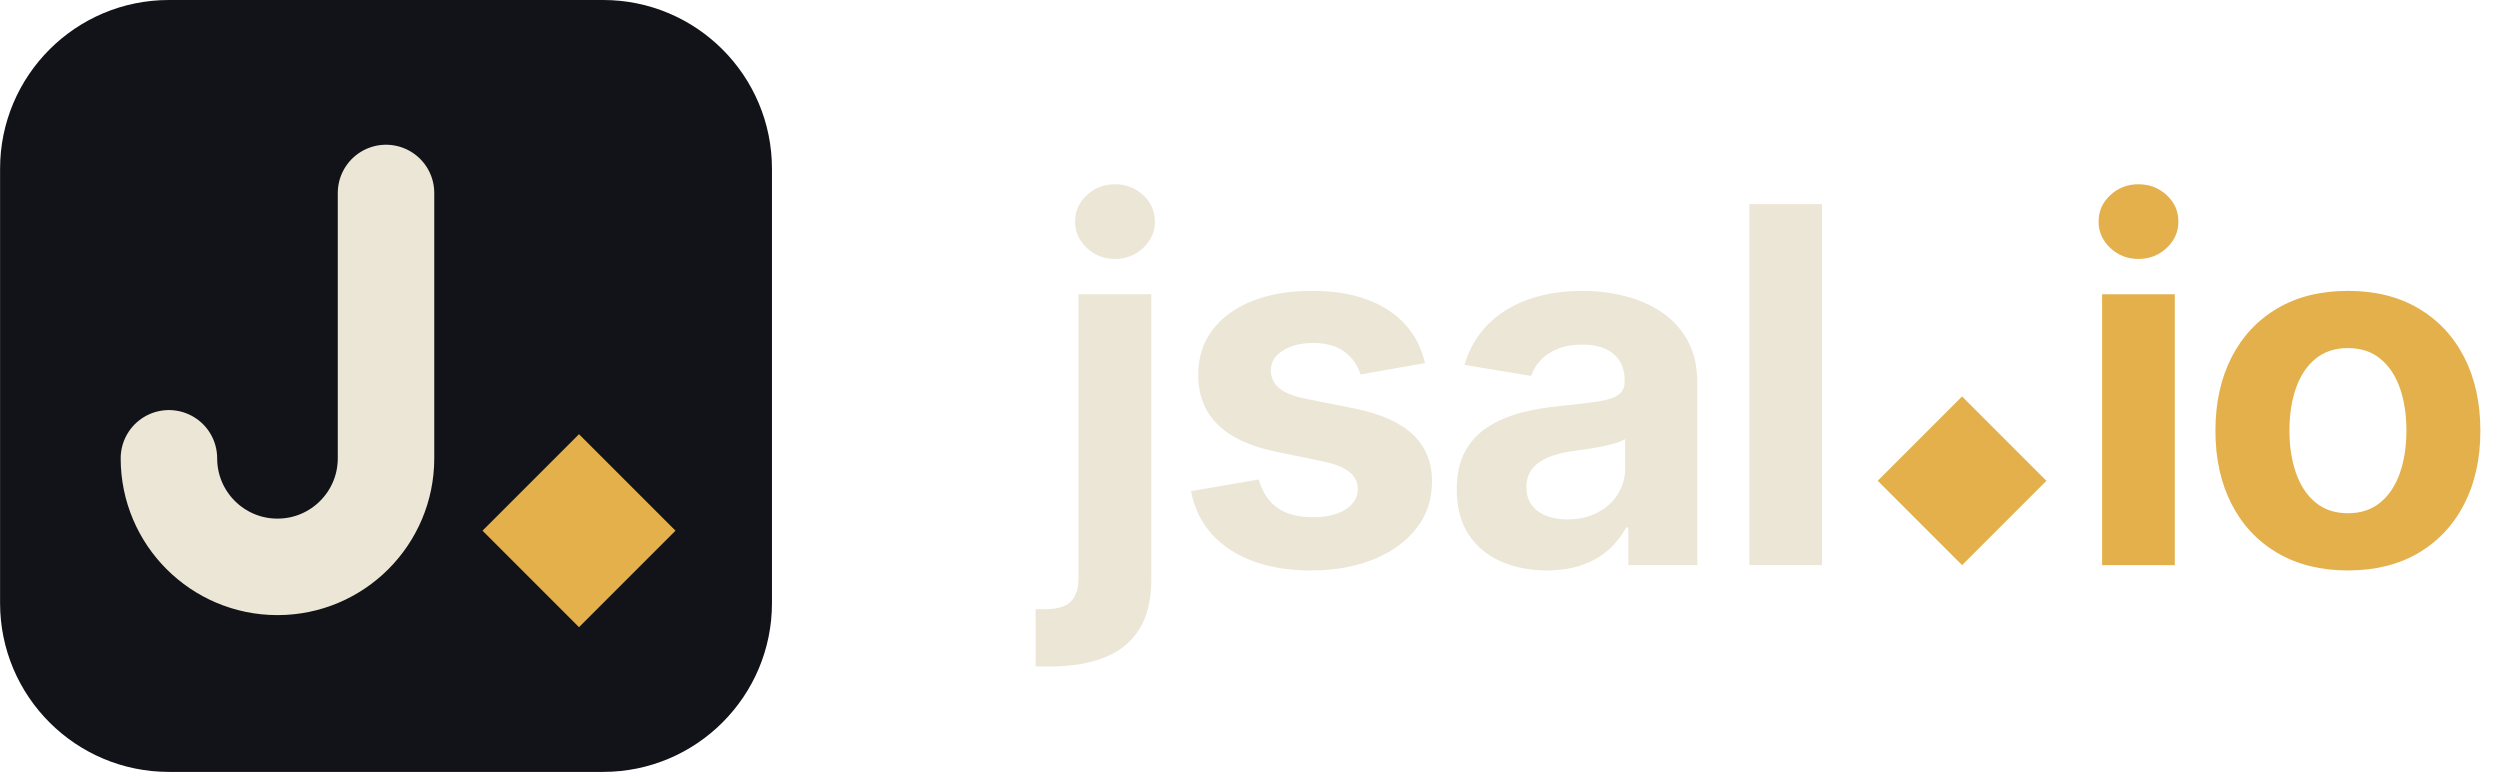
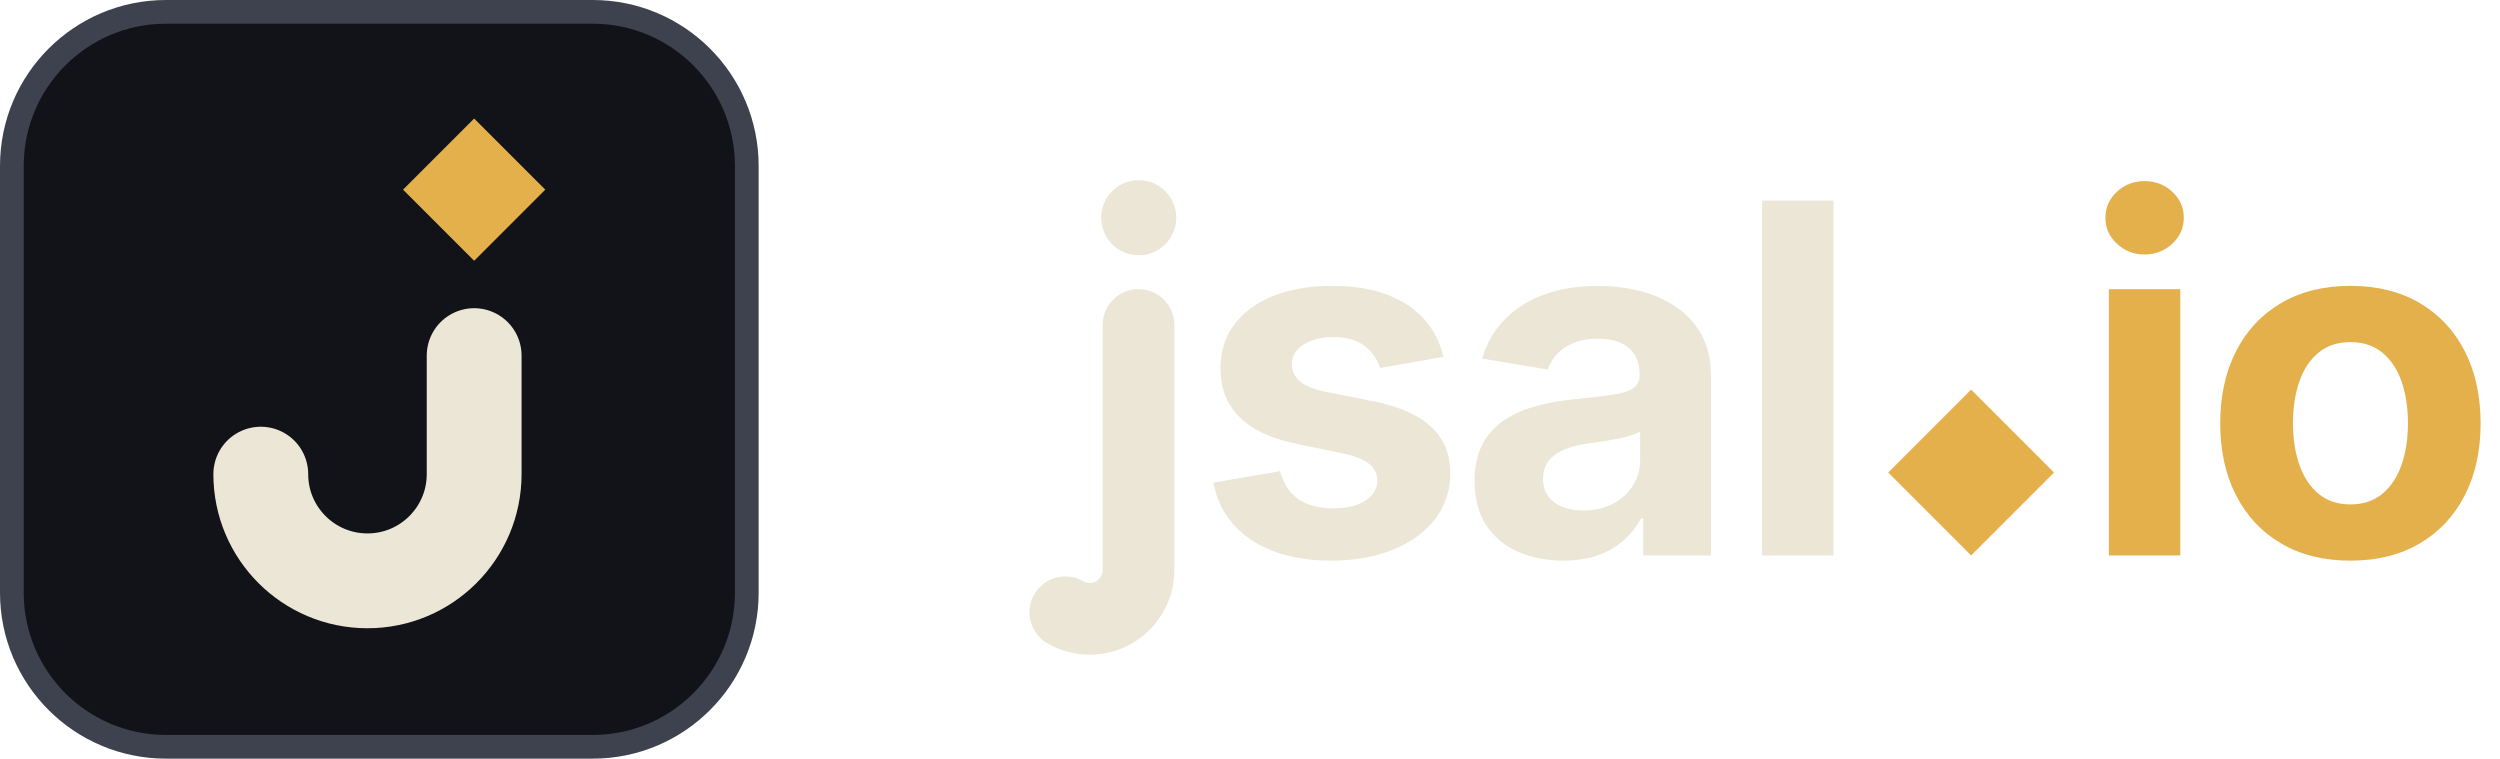
- <svg xmlns="http://www.w3.org/2000/svg" viewBox="0 0 90.68 28" width="181.37" height="56">
+ <svg xmlns="http://www.w3.org/2000/svg" viewBox="0 0 92.27 28" width="184.54" height="56">
  <g transform="scale(.875)">
-     <rect width="32" height="32" rx="7" fill="#111318" />
-     <path d="M16 8V19a4.5 4.5 0 0 1-9 0" fill="none" stroke="#ece6d6" stroke-width="4" stroke-linecap="round" />
-     <path d="M24 18l4 4-4 4-4-4z" fill="#e3b04b" />
+     <rect x=".5" y=".5" width="31" height="31" rx="6.5" fill="#111318" stroke="#3d424e" />
+     <path d="M20 15V20a4.5 4.5 0 0 1-9 0" fill="none" stroke="#ece6d6" stroke-width="4" stroke-linecap="round" />
+     <path d="M20 5l3 3-3 3-3-3z" fill="#e3b04b" />
  </g>
-   <path d="M39.119 10.674H41.759V21.004Q41.763 22.13 41.321 22.829Q40.88 23.528 40.058 23.851Q39.236 24.174 38.097 24.174H37.563V22.098H37.914Q38.576 22.098 38.848 21.814Q39.119 21.529 39.119 20.966ZM40.441 9.393Q39.845 9.393 39.42 8.995Q38.996 8.597 38.996 8.04Q38.996 7.471 39.42 7.078Q39.845 6.684 40.441 6.684Q41.039 6.684 41.464 7.077Q41.89 7.47 41.89 8.039Q41.89 8.597 41.464 8.995Q41.039 9.393 40.441 9.393Z M47.545 20.692Q46.359 20.692 45.444 20.352Q44.53 20.013 43.951 19.369Q43.372 18.725 43.201 17.814L45.658 17.392Q45.85 18.078 46.333 18.42Q46.815 18.762 47.623 18.762Q48.376 18.762 48.813 18.475Q49.251 18.187 49.251 17.747Q49.251 17.36 48.94 17.115Q48.629 16.869 47.981 16.735L46.289 16.386Q44.867 16.094 44.165 15.397Q43.462 14.7 43.462 13.596Q43.462 12.653 43.977 11.971Q44.492 11.29 45.418 10.92Q46.345 10.551 47.585 10.551Q48.752 10.551 49.605 10.873Q50.457 11.195 50.981 11.782Q51.506 12.368 51.688 13.171L49.349 13.583Q49.194 13.08 48.769 12.76Q48.344 12.441 47.627 12.441Q46.976 12.441 46.536 12.715Q46.096 12.989 46.096 13.438Q46.096 13.807 46.38 14.063Q46.664 14.319 47.36 14.465L49.125 14.816Q50.551 15.104 51.247 15.761Q51.943 16.417 51.943 17.47Q51.943 18.436 51.38 19.161Q50.816 19.885 49.825 20.289Q48.834 20.692 47.545 20.692Z M56.108 20.691Q55.172 20.691 54.43 20.36Q53.689 20.03 53.265 19.377Q52.84 18.724 52.84 17.753Q52.84 16.928 53.141 16.377Q53.442 15.826 53.964 15.489Q54.487 15.153 55.152 14.977Q55.816 14.802 56.545 14.733Q57.395 14.647 57.918 14.571Q58.441 14.495 58.685 14.334Q58.93 14.173 58.93 13.855V13.812Q58.93 13.391 58.751 13.1Q58.572 12.809 58.229 12.654Q57.886 12.499 57.386 12.499Q56.882 12.499 56.504 12.653Q56.127 12.806 55.886 13.062Q55.645 13.318 55.539 13.637L53.121 13.236Q53.371 12.377 53.961 11.779Q54.55 11.181 55.425 10.866Q56.301 10.551 57.394 10.551Q58.185 10.551 58.932 10.738Q59.679 10.926 60.273 11.325Q60.867 11.724 61.216 12.357Q61.565 12.99 61.565 13.885V20.5H59.065V19.136H58.979Q58.74 19.592 58.345 19.943Q57.95 20.293 57.394 20.492Q56.839 20.691 56.108 20.691ZM56.85 18.842Q57.473 18.842 57.944 18.594Q58.415 18.347 58.682 17.925Q58.949 17.504 58.949 16.987V15.924Q58.828 16.005 58.593 16.076Q58.358 16.147 58.069 16.203Q57.779 16.259 57.497 16.3Q57.216 16.341 56.996 16.372Q56.511 16.438 56.142 16.595Q55.774 16.752 55.57 17.015Q55.366 17.279 55.366 17.675Q55.366 18.057 55.558 18.316Q55.751 18.576 56.085 18.709Q56.418 18.842 56.85 18.842Z M66.088 7.404V20.5H63.452V7.404Z" fill="#ece6d6" />
-   <path d="M71.17 14.38l3.06 3.06-3.06 3.06-3.06-3.06z" fill="#e3b04b" />
-   <path d="M76.25 20.5V10.674H78.886V20.5ZM77.567 9.393Q76.972 9.393 76.547 8.995Q76.122 8.597 76.122 8.04Q76.122 7.471 76.547 7.078Q76.972 6.684 77.567 6.684Q78.165 6.684 78.591 7.077Q79.016 7.47 79.016 8.039Q79.016 8.597 78.591 8.995Q78.165 9.393 77.567 9.393Z M85.166 20.692Q83.687 20.692 82.607 20.057Q81.527 19.422 80.944 18.281Q80.36 17.141 80.36 15.629Q80.36 14.106 80.944 12.963Q81.527 11.821 82.607 11.186Q83.687 10.551 85.166 10.551Q86.648 10.551 87.725 11.186Q88.802 11.821 89.386 12.963Q89.97 14.106 89.97 15.629Q89.97 17.141 89.386 18.281Q88.802 19.422 87.725 20.057Q86.648 20.692 85.166 20.692ZM85.166 18.617Q85.869 18.617 86.342 18.226Q86.816 17.835 87.052 17.156Q87.288 16.478 87.288 15.62Q87.288 14.754 87.052 14.078Q86.816 13.402 86.342 13.014Q85.869 12.626 85.166 12.626Q84.461 12.626 83.99 13.014Q83.518 13.402 83.282 14.076Q83.045 14.749 83.045 15.62Q83.045 16.478 83.282 17.156Q83.518 17.835 83.99 18.226Q84.461 18.617 85.166 18.617Z" fill="#e3b04b" />
+   <g transform="translate(39.58 20.5) scale(0.018) translate(-450 -750)">
+     <path d="M585.5 277.5V780A100 100 0 0 1 435.5 866.6" fill="none" stroke="#ece6d6" stroke-width="147" stroke-linecap="round" />
+     <circle cx="586" cy="57.5" r="77" fill="#ece6d6" />
+   </g>
+   <path d="M49.129 20.692Q47.943 20.692 47.028 20.352Q46.114 20.013 45.535 19.369Q44.956 18.725 44.785 17.814L47.242 17.392Q47.434 18.078 47.917 18.42Q48.399 18.762 49.207 18.762Q49.96 18.762 50.397 18.475Q50.835 18.187 50.835 17.747Q50.835 17.36 50.524 17.115Q50.213 16.869 49.565 16.735L47.873 16.386Q46.451 16.094 45.749 15.397Q45.046 14.7 45.046 13.596Q45.046 12.653 45.561 11.971Q46.076 11.29 47.002 10.92Q47.929 10.551 49.169 10.551Q50.336 10.551 51.189 10.873Q52.041 11.195 52.565 11.782Q53.09 12.368 53.272 13.171L50.933 13.583Q50.778 13.08 50.353 12.76Q49.928 12.441 49.211 12.441Q48.56 12.441 48.12 12.715Q47.68 12.989 47.68 13.438Q47.68 13.807 47.964 14.063Q48.248 14.319 48.944 14.465L50.709 14.816Q52.135 15.104 52.831 15.761Q53.527 16.417 53.527 17.47Q53.527 18.436 52.964 19.161Q52.4 19.885 51.409 20.289Q50.418 20.692 49.129 20.692Z M57.692 20.691Q56.756 20.691 56.014 20.36Q55.273 20.03 54.849 19.377Q54.424 18.724 54.424 17.753Q54.424 16.928 54.725 16.377Q55.026 15.826 55.548 15.489Q56.071 15.153 56.736 14.977Q57.4 14.802 58.129 14.733Q58.979 14.647 59.502 14.571Q60.025 14.495 60.269 14.334Q60.514 14.173 60.514 13.855V13.812Q60.514 13.391 60.335 13.1Q60.156 12.809 59.813 12.654Q59.47 12.499 58.97 12.499Q58.466 12.499 58.088 12.653Q57.711 12.806 57.47 13.062Q57.229 13.318 57.123 13.637L54.705 13.236Q54.955 12.377 55.545 11.779Q56.134 11.181 57.009 10.866Q57.885 10.551 58.978 10.551Q59.769 10.551 60.516 10.738Q61.263 10.926 61.857 11.325Q62.451 11.724 62.8 12.357Q63.149 12.99 63.149 13.885V20.5H60.649V19.136H60.563Q60.324 19.592 59.929 19.943Q59.534 20.293 58.978 20.492Q58.423 20.691 57.692 20.691ZM58.434 18.842Q59.057 18.842 59.528 18.594Q59.999 18.347 60.266 17.925Q60.533 17.504 60.533 16.987V15.924Q60.412 16.005 60.177 16.076Q59.942 16.147 59.653 16.203Q59.363 16.259 59.081 16.3Q58.8 16.341 58.58 16.372Q58.095 16.438 57.726 16.595Q57.358 16.752 57.154 17.015Q56.95 17.279 56.95 17.675Q56.95 18.057 57.142 18.316Q57.335 18.576 57.669 18.709Q58.002 18.842 58.434 18.842Z M67.672 7.404V20.5H65.036V7.404Z" fill="#ece6d6" />
+   <path d="M72.75 14.38l3.06 3.06-3.06 3.06-3.06-3.06z" fill="#e3b04b" />
+   <path d="M77.834 20.5V10.674H80.47V20.5ZM79.151 9.393Q78.556 9.393 78.131 8.995Q77.706 8.597 77.706 8.04Q77.706 7.471 78.131 7.078Q78.556 6.684 79.151 6.684Q79.749 6.684 80.175 7.077Q80.6 7.47 80.6 8.039Q80.6 8.597 80.175 8.995Q79.749 9.393 79.151 9.393Z M86.75 20.692Q85.271 20.692 84.191 20.057Q83.111 19.422 82.528 18.281Q81.944 17.141 81.944 15.629Q81.944 14.106 82.528 12.963Q83.111 11.821 84.191 11.186Q85.271 10.551 86.75 10.551Q88.232 10.551 89.309 11.186Q90.386 11.821 90.97 12.963Q91.554 14.106 91.554 15.629Q91.554 17.141 90.97 18.281Q90.386 19.422 89.309 20.057Q88.232 20.692 86.75 20.692ZM86.75 18.617Q87.453 18.617 87.926 18.226Q88.4 17.835 88.636 17.156Q88.872 16.478 88.872 15.62Q88.872 14.754 88.636 14.078Q88.4 13.402 87.926 13.014Q87.453 12.626 86.75 12.626Q86.045 12.626 85.574 13.014Q85.102 13.402 84.866 14.076Q84.629 14.749 84.629 15.62Q84.629 16.478 84.866 17.156Q85.102 17.835 85.574 18.226Q86.045 18.617 86.75 18.617Z" fill="#e3b04b" />
</svg>
